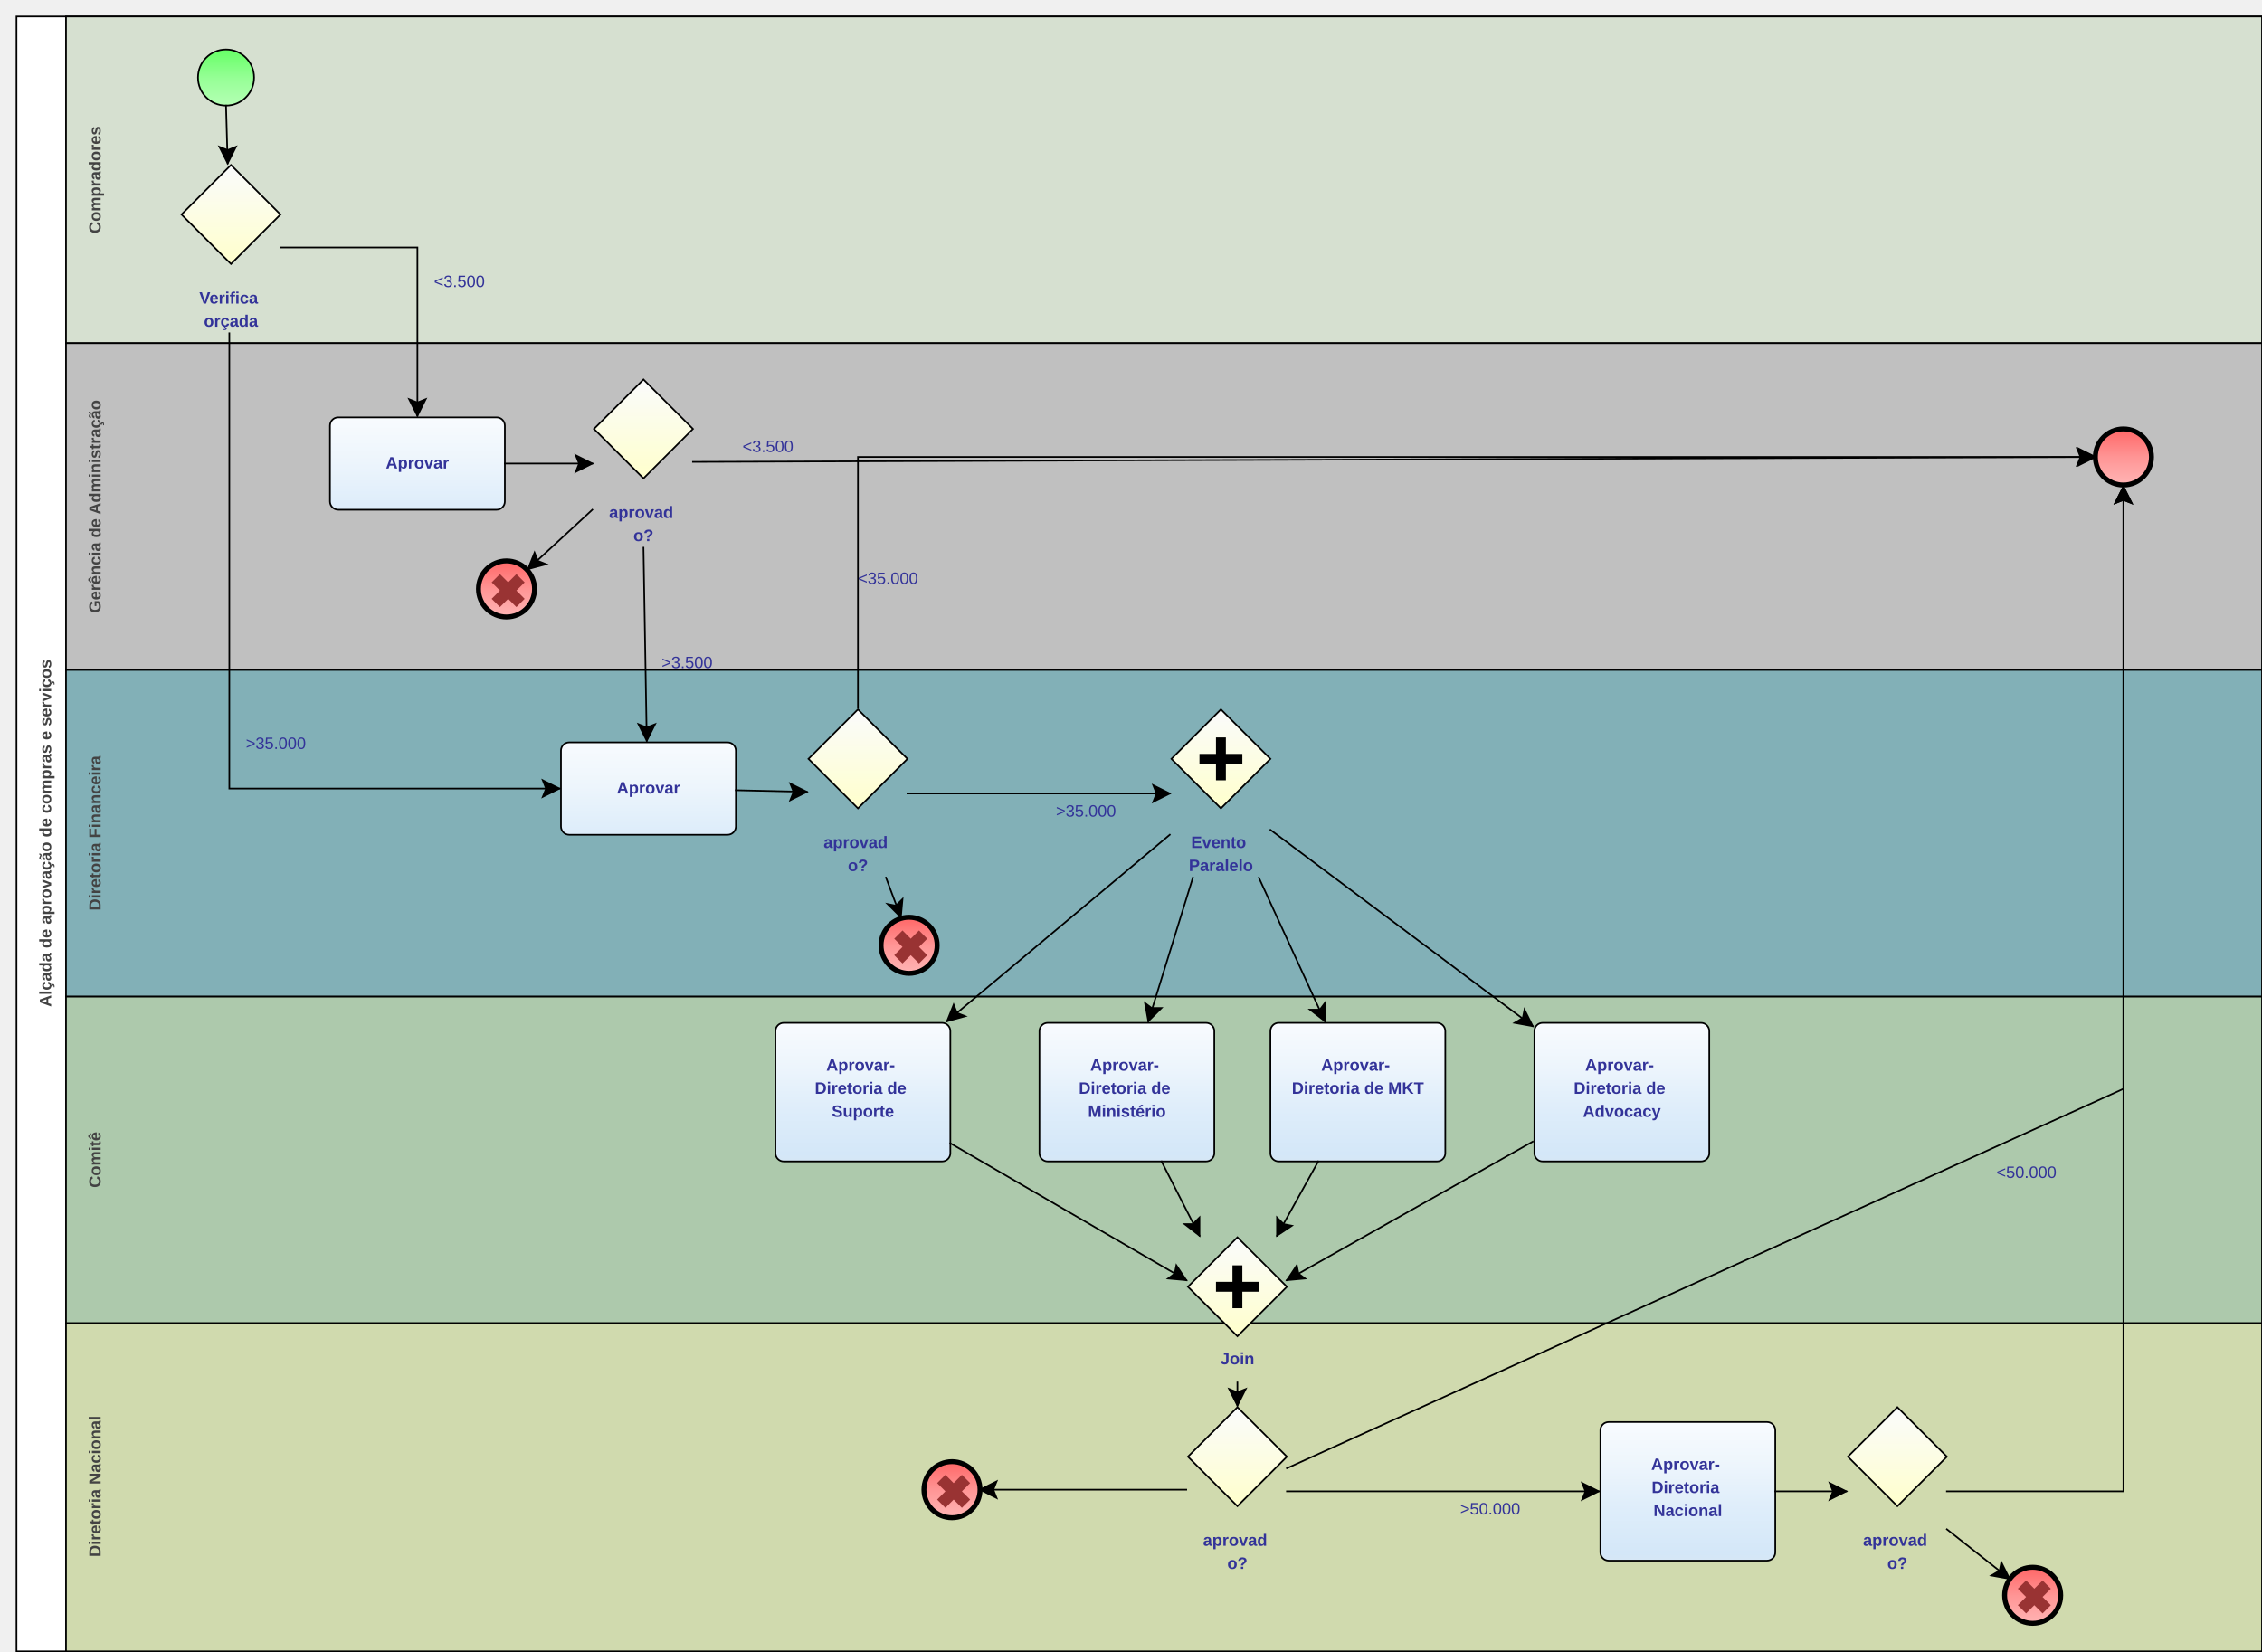
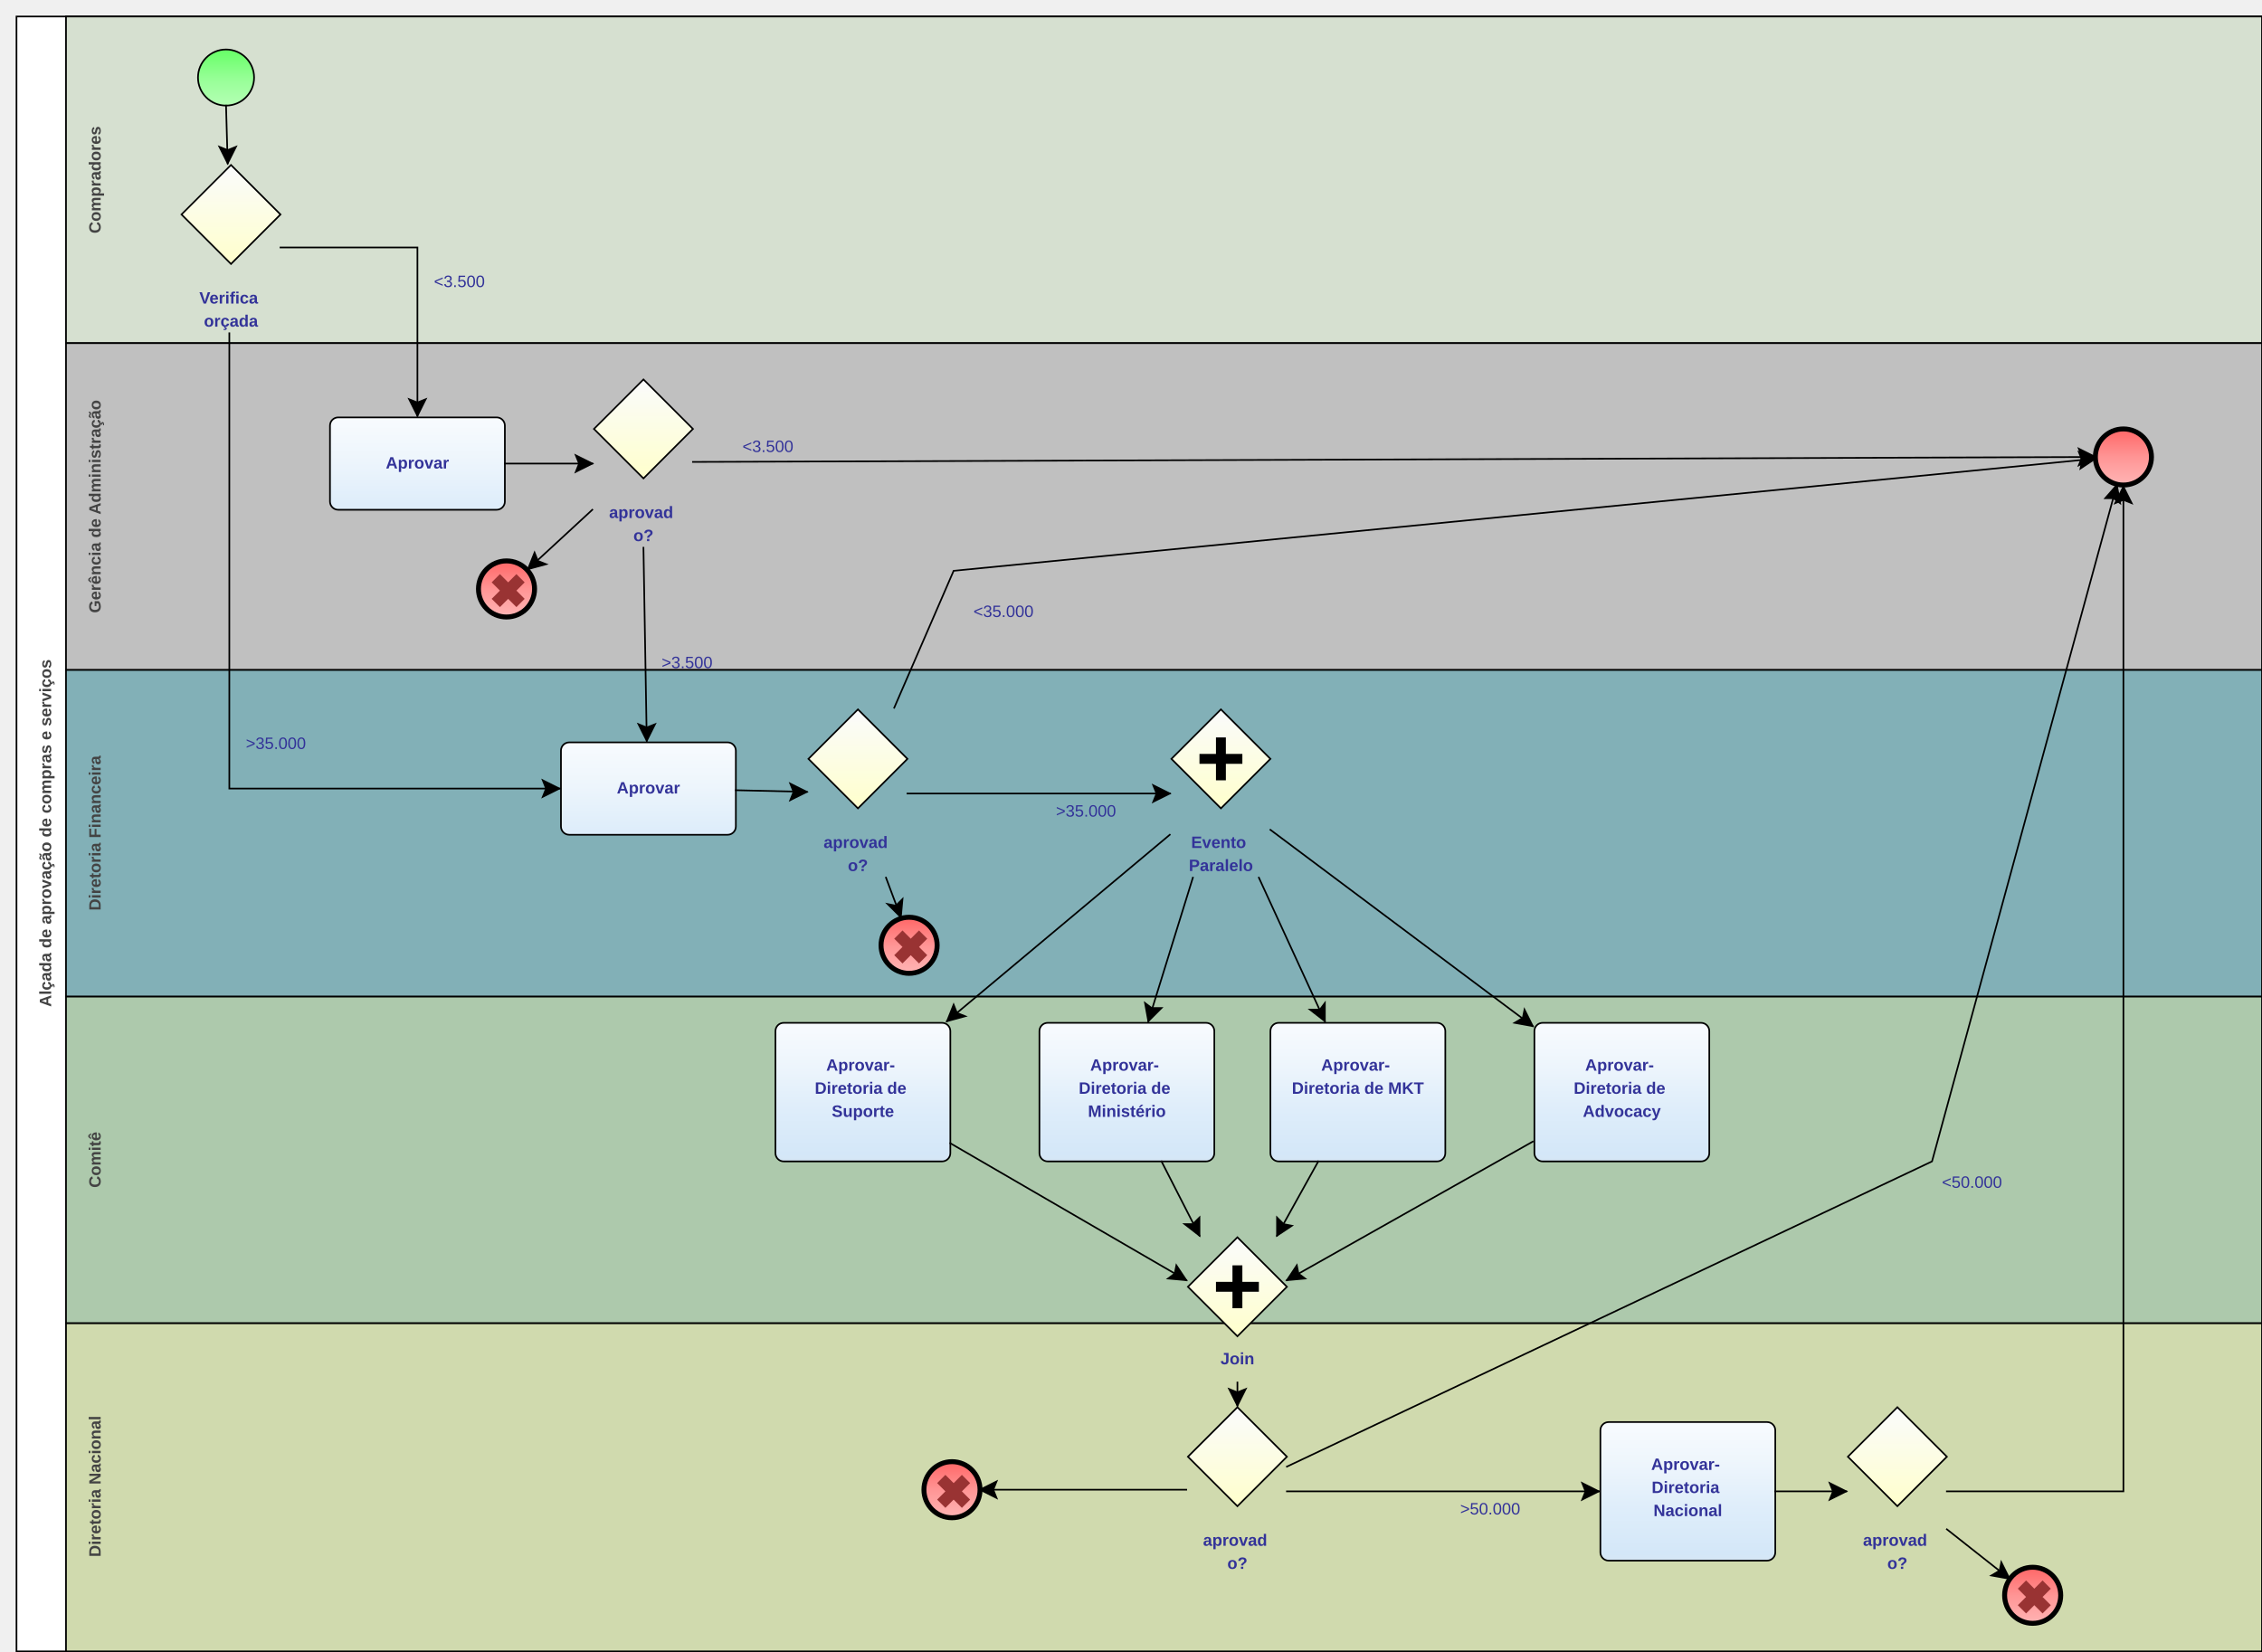
<svg xmlns="http://www.w3.org/2000/svg" xmlns:xlink="http://www.w3.org/1999/xlink" style="stroke-dasharray:none; shape-rendering:auto; font-family:'Arial'; text-rendering:auto; fill-opacity:1; color-interpolation:auto; color-rendering:auto; font-size:12; fill:black; stroke:black; image-rendering:auto; stroke-miterlimit:10; stroke-linecap:square; stroke-linejoin:miter; font-style:normal; stroke-width:1; stroke-dashoffset:0; font-weight:normal; stroke-opacity:1;" contentScriptType="text/ecmascript" preserveAspectRatio="xMidYMid meet" zoomAndPan="magnify" version="1.0" contentStyleType="text/css" xml:xlink="http://www.w3.org/1999/xlink" width="1371" height="1001">
  <rect x="10" y="10" width="1361" height="991" ry="0" rx="0" style="stroke:#000000; fill:#FFFFFF" />
  <rect x="40" y="10" width="1331" height="198" ry="0" rx="0" style="stroke:#000000; fill:#D6E0D0" />
  <g componentSequence="6">
    <text x="-109" y="47" transform="rotate(270)" text-anchor="middle" style="font-weight:bold;font-size:10px;stroke:none; fill:#434343">
      <tspan dy="14" x="-109">Compradores</tspan>
    </text>
  </g>
  <rect x="40" y="802" width="1331" height="199" ry="0" rx="0" style="stroke:#000000; fill:#D0DAAE" />
  <g componentSequence="5">
    <text x="-901" y="47" transform="rotate(270)" text-anchor="middle" style="font-weight:bold;font-size:10px;stroke:none; fill:#434343">
      <tspan dy="14" x="-901">Diretoria Nacional</tspan>
    </text>
  </g>
  <rect x="40" y="604" width="1331" height="198" ry="0" rx="0" style="stroke:#000000; fill:#ADC9AC" />
  <g componentSequence="4">
    <text x="-703" y="47" transform="rotate(270)" text-anchor="middle" style="font-weight:bold;font-size:10px;stroke:none; fill:#434343">
      <tspan dy="14" x="-703">Comitê</tspan>
    </text>
  </g>
  <rect x="40" y="406" width="1331" height="198" ry="0" rx="0" style="stroke:#000000; fill:#82B0B7" />
  <g componentSequence="3">
    <text x="-505" y="47" transform="rotate(270)" text-anchor="middle" style="font-weight:bold;font-size:10px;stroke:none; fill:#434343">
      <tspan dy="14" x="-505">Diretoria Financeira</tspan>
    </text>
  </g>
  <rect x="40" y="208" width="1331" height="198" ry="0" rx="0" style="stroke:#000000; fill:#C0C0C0" />
  <g componentSequence="2">
    <text x="-307" y="47" transform="rotate(270)" text-anchor="middle" style="font-weight:bold;font-size:10px;stroke:none; fill:#434343">
      <tspan dy="14" x="-307">Gerência de Administração</tspan>
    </text>
  </g>
  <g componentSequence="1">
    <text x="-505" y="17" transform="rotate(270)" text-anchor="middle" style="font-weight:bold;font-size:10px;stroke:none; fill:#434343">
      <tspan dy="14" x="-505">Alçada de aprovação de compras e serviços</tspan>
    </text>
  </g>
  <g sequence="5">
-     <rect x="200" y="253" width="106" height="56" ry="5" rx="5" style="fill:url(#linearGradientF8FBFEEDF5FCDEEDFAD4E7F8E2E5E9_317175409);" stroke="191970" />
+     <rect x="200" y="253" width="106" height="56" ry="5" rx="5" style="fill:url(#linearGradientF8FBFEEDF5FCDEEDFAD4E7F8E2E5E9_1291196730);" stroke="191970" />
  </g>
  <g componentSequence="5">
    <text x="253" y="270" text-anchor="middle" style="font-weight:bold;font-size:10px;stroke:none; fill:#333399">
      <tspan dy="14" x="253">Aprovar</tspan>
    </text>
  </g>
  <g sequence="11">
-     <rect x="470" y="620" width="106" height="84" ry="5" rx="5" style="fill:url(#linearGradientF8FBFEEDF5FCDEEDFAD4E7F8E2E5E9_471882333);" stroke="191970" />
+     <rect x="470" y="620" width="106" height="84" ry="5" rx="5" style="fill:url(#linearGradientF8FBFEEDF5FCDEEDFAD4E7F8E2E5E9_1110572756);" stroke="191970" />
  </g>
  <g componentSequence="11">
    <text x="523" y="635" text-anchor="middle" style="font-weight:bold;font-size:10px;stroke:none; fill:#333399">
      <tspan dy="14" x="523">Aprovar-</tspan>
      <tspan dy="14" x="523">Diretoria de</tspan>
      <tspan dy="14" x="523">Suporte</tspan>
    </text>
  </g>
  <g sequence="13">
-     <rect x="630" y="620" width="106" height="84" ry="5" rx="5" style="fill:url(#linearGradientF8FBFEEDF5FCDEEDFAD4E7F8E2E5E9_404741377);" stroke="191970" />
+     <rect x="630" y="620" width="106" height="84" ry="5" rx="5" style="fill:url(#linearGradientF8FBFEEDF5FCDEEDFAD4E7F8E2E5E9_1175351882);" stroke="191970" />
  </g>
  <g componentSequence="13">
    <text x="683" y="635" text-anchor="middle" style="font-weight:bold;font-size:10px;stroke:none; fill:#333399">
      <tspan dy="14" x="683">Aprovar-</tspan>
      <tspan dy="14" x="683">Diretoria de</tspan>
      <tspan dy="14" x="683">Ministério</tspan>
    </text>
  </g>
  <g sequence="15">
-     <rect x="770" y="620" width="106" height="84" ry="5" rx="5" style="fill:url(#linearGradientF8FBFEEDF5FCDEEDFAD4E7F8E2E5E9_1562202214);" stroke="191970" />
+     <rect x="770" y="620" width="106" height="84" ry="5" rx="5" style="fill:url(#linearGradientF8FBFEEDF5FCDEEDFAD4E7F8E2E5E9_51180783);" stroke="191970" />
  </g>
  <g componentSequence="15">
    <text x="823" y="635" text-anchor="middle" style="font-weight:bold;font-size:10px;stroke:none; fill:#333399">
      <tspan dy="14" x="823">Aprovar-</tspan>
      <tspan dy="14" x="823">Diretoria de MKT</tspan>
    </text>
  </g>
  <g sequence="18">
-     <rect x="930" y="620" width="106" height="84" ry="5" rx="5" style="fill:url(#linearGradientF8FBFEEDF5FCDEEDFAD4E7F8E2E5E9_1927688586);" stroke="191970" />
+     <rect x="930" y="620" width="106" height="84" ry="5" rx="5" style="fill:url(#linearGradientF8FBFEEDF5FCDEEDFAD4E7F8E2E5E9_2135884413);" stroke="191970" />
  </g>
  <g componentSequence="18">
    <text x="983" y="635" text-anchor="middle" style="font-weight:bold;font-size:10px;stroke:none; fill:#333399">
      <tspan dy="14" x="983">Aprovar-</tspan>
      <tspan dy="14" x="983">Diretoria de</tspan>
      <tspan dy="14" x="983">Advocacy</tspan>
    </text>
  </g>
  <g sequence="25">
-     <polygon points=" 720 883 750 853 780 883 750 913 720 883" style="fill:url(#linearGradientFAFBFCFFFFCC_1812623161);" stroke="000000" />
+     <polygon points=" 720 883 750 853 780 883 750 913 720 883" style="fill:url(#linearGradientFAFBFCFFFFCC_843420702);" stroke="000000" />
  </g>
  <g componentSequence="25">
    <text x="750" y="923" text-anchor="middle" style="font-weight:bold;font-size:10px;stroke:none; fill:#333399">
      <tspan dy="14" x="750">aprovad</tspan>
      <tspan dy="14" x="750">o?</tspan>
    </text>
  </g>
  <g sequence="27">
-     <rect x="970" y="862" width="106" height="84" ry="5" rx="5" style="fill:url(#linearGradientF8FBFEEDF5FCDEEDFAD4E7F8E2E5E9_169562220);" stroke="191970" />
+     <rect x="970" y="862" width="106" height="84" ry="5" rx="5" style="fill:url(#linearGradientF8FBFEEDF5FCDEEDFAD4E7F8E2E5E9_132922430);" stroke="191970" />
  </g>
  <g componentSequence="27">
    <text x="1023" y="877" text-anchor="middle" style="font-weight:bold;font-size:10px;stroke:none; fill:#333399">
      <tspan dy="14" x="1023">Aprovar-</tspan>
      <tspan dy="14" x="1023">Diretoria</tspan>
      <tspan dy="14" x="1023">Nacional</tspan>
    </text>
  </g>
  <g sequence="33">
-     <polygon points=" 360 260 390 230 420 260 390 290 360 260" style="fill:url(#linearGradientFAFBFCFFFFCC_1026731817);" stroke="000000" />
+     <polygon points=" 360 260 390 230 420 260 390 290 360 260" style="fill:url(#linearGradientFAFBFCFFFFCC_1663241120);" stroke="000000" />
  </g>
  <g componentSequence="33">
    <text x="390" y="300" text-anchor="middle" style="font-weight:bold;font-size:10px;stroke:none; fill:#333399">
      <tspan dy="14" x="390">aprovad</tspan>
      <tspan dy="14" x="390">o?</tspan>
    </text>
  </g>
  <g sequence="35">
-     <rect x="340" y="450" width="106" height="56" ry="5" rx="5" style="fill:url(#linearGradientF8FBFEEDF5FCDEEDFAD4E7F8E2E5E9_2124133220);" stroke="191970" />
+     <rect x="340" y="450" width="106" height="56" ry="5" rx="5" style="fill:url(#linearGradientF8FBFEEDF5FCDEEDFAD4E7F8E2E5E9_1685627219);" stroke="191970" />
  </g>
  <g componentSequence="35">
    <text x="393" y="467" text-anchor="middle" style="font-weight:bold;font-size:10px;stroke:none; fill:#333399">
      <tspan dy="14" x="393">Aprovar</tspan>
    </text>
  </g>
  <g sequence="37">
-     <polygon points=" 490 460 520 430 550 460 520 490 490 460" style="fill:url(#linearGradientFAFBFCFFFFCC_1096247337);" stroke="000000" />
+     <polygon points=" 490 460 520 430 550 460 520 490 490 460" style="fill:url(#linearGradientFAFBFCFFFFCC_2047032486);" stroke="000000" />
  </g>
  <g componentSequence="37">
    <text x="520" y="500" text-anchor="middle" style="font-weight:bold;font-size:10px;stroke:none; fill:#333399">
      <tspan dy="14" x="520">aprovad</tspan>
      <tspan dy="14" x="520">o?</tspan>
    </text>
  </g>
  <g sequence="56">
-     <ellipse cx="137" cy="47" rx="17" ry="17" stroke-width="1" style="fill:url(#linearGradient66FF6696FF96B6FFB6_287299679);" stroke="336633" />
+     <ellipse cx="137" cy="47" rx="17" ry="17" stroke-width="1" style="fill:url(#linearGradient66FF6696FF96B6FFB6_485028372);" stroke="336633" />
  </g>
  <g sequence="58">
-     <ellipse cx="1287" cy="277" rx="17" ry="17" stroke-width="3" style="fill:url(#linearGradientFF6666FF9696FFB6B6_964458162);" stroke="993333" />
+     <ellipse cx="1287" cy="277" rx="17" ry="17" stroke-width="3" style="fill:url(#linearGradientFF6666FF9696FFB6B6_1735234594);" stroke="993333" />
  </g>
  <g sequence="61">
-     <polygon points=" 110 130 140 100 170 130 140 160 110 130" style="fill:url(#linearGradientFAFBFCFFFFCC_450880106);" stroke="000000" />
+     <polygon points=" 110 130 140 100 170 130 140 160 110 130" style="fill:url(#linearGradientFAFBFCFFFFCC_1178522533);" stroke="000000" />
  </g>
  <g componentSequence="61">
    <text x="140" y="170" text-anchor="middle" style="font-weight:bold;font-size:10px;stroke:none; fill:#333399">
      <tspan dy="14" x="140">Verifica</tspan>
      <tspan dy="14" x="140">orçada</tspan>
    </text>
  </g>
  <g sequence="74">
-     <polygon points=" 720 780 750 750 780 780 750 810 720 780" style="fill:url(#linearGradientFAFBFCFFFFCC_1622394680);" stroke="000000" />
+     <polygon points=" 720 780 750 750 780 780 750 810 720 780" style="fill:url(#linearGradientFAFBFCFFFFCC_633024968);" stroke="000000" />
  </g>
  <path style="fill:none; stroke-width:6; stroke:#000000;" d="M740.0 780.0 L760.0 780.0" />
  <path style="fill:none; stroke-width:6; stroke:#000000;" d="M750.0 770.0 L750.0 790.0" />
  <g componentSequence="74">
    <text x="750" y="813" text-anchor="middle" style="font-weight:bold;font-size:10px;stroke:none; fill:#333399">
      <tspan dy="14" x="750">Join</tspan>
    </text>
  </g>
  <g sequence="86">
-     <polygon points=" 1120 883 1150 853 1180 883 1150 913 1120 883" style="fill:url(#linearGradientFAFBFCFFFFCC_260122193);" stroke="000000" />
+     <polygon points=" 1120 883 1150 853 1180 883 1150 913 1120 883" style="fill:url(#linearGradientFAFBFCFFFFCC_2115510073);" stroke="000000" />
  </g>
  <g componentSequence="86">
    <text x="1150" y="923" text-anchor="middle" style="font-weight:bold;font-size:10px;stroke:none; fill:#333399">
      <tspan dy="14" x="1150">aprovad</tspan>
      <tspan dy="14" x="1150">o?</tspan>
    </text>
  </g>
  <g sequence="90">
-     <ellipse cx="1232" cy="967" rx="17" ry="17" stroke-width="3" style="fill:url(#linearGradientFF6666FF9696FFB6B6_1435633909);" stroke="993333" />
+     <ellipse cx="1232" cy="967" rx="17" ry="17" stroke-width="3" style="fill:url(#linearGradientFF6666FF9696FFB6B6_1977567324);" stroke="993333" />
  </g>
  <g sequence="90">
    <polygon points=" 1223 963 1228 958 1233 963 1238 958 1243 963 1238 968 1243 973 1238 978 1233 973 1228 978 1223 973 1228 968" style="stroke:none; fill:#993333" />
  </g>
  <g sequence="94">
-     <ellipse cx="577" cy="903" rx="17" ry="17" stroke-width="3" style="fill:url(#linearGradientFF6666FF9696FFB6B6_809200799);" stroke="993333" />
+     <ellipse cx="577" cy="903" rx="17" ry="17" stroke-width="3" style="fill:url(#linearGradientFF6666FF9696FFB6B6_1171001017);" stroke="993333" />
  </g>
  <g sequence="94">
    <polygon points=" 568 899 573 894 578 899 583 894 588 899 583 904 588 909 583 914 578 909 573 914 568 909 573 904" style="stroke:none; fill:#993333" />
  </g>
  <g sequence="97">
-     <ellipse cx="551" cy="573" rx="17" ry="17" stroke-width="3" style="fill:url(#linearGradientFF6666FF9696FFB6B6_1322252199);" stroke="993333" />
+     <ellipse cx="551" cy="573" rx="17" ry="17" stroke-width="3" style="fill:url(#linearGradientFF6666FF9696FFB6B6_956646073);" stroke="993333" />
  </g>
  <g sequence="97">
    <polygon points=" 542 569 547 564 552 569 557 564 562 569 557 574 562 579 557 584 552 579 547 584 542 579 547 574" style="stroke:none; fill:#993333" />
  </g>
  <g sequence="100">
-     <ellipse cx="307" cy="357" rx="17" ry="17" stroke-width="3" style="fill:url(#linearGradientFF6666FF9696FFB6B6_1216017281);" stroke="993333" />
+     <ellipse cx="307" cy="357" rx="17" ry="17" stroke-width="3" style="fill:url(#linearGradientFF6666FF9696FFB6B6_131752823);" stroke="993333" />
  </g>
  <g sequence="100">
    <polygon points=" 298 353 303 348 308 353 313 348 318 353 313 358 318 363 313 368 308 363 303 368 298 363 303 358" style="stroke:none; fill:#993333" />
  </g>
  <g sequence="101">
-     <polygon points=" 710 460 740 430 770 460 740 490 710 460" style="fill:url(#linearGradientFAFBFCFFFFCC_233480155);" stroke="000000" />
+     <polygon points=" 710 460 740 430 770 460 740 490 710 460" style="fill:url(#linearGradientFAFBFCFFFFCC_138954360);" stroke="000000" />
  </g>
  <path style="fill:none; stroke-width:6; stroke:#000000;" d="M730.0 460.0 L750.0 460.0" />
  <path style="fill:none; stroke-width:6; stroke:#000000;" d="M740.0 450.0 L740.0 470.0" />
  <g componentSequence="101">
    <text x="740" y="500" text-anchor="middle" style="font-weight:bold;font-size:10px;stroke:none; fill:#333399">
      <tspan dy="14" x="740">Evento</tspan>
      <tspan dy="14" x="740">Paralelo</tspan>
    </text>
  </g>
  <g componentSequence="28">
    <text x="885" y="904" style="font-size:10px;font-weight:none;stroke:none; fill:#333399" text-anchor="left">
      <tspan dy="14" x="885">&gt;50.000</tspan>
    </text>
  </g>
  <g componentSequence="34">
    <text x="343" y="281" style="font-size:10px;font-weight:none;stroke:none; fill:#333399" text-anchor="left" />
  </g>
  <g componentSequence="36">
    <text x="401" y="391" style="font-size:10px;font-weight:none;stroke:none; fill:#333399" text-anchor="left">
      <tspan dy="14" x="401">&gt;3.500</tspan>
    </text>
  </g>
  <g componentSequence="38">
    <text x="478" y="480" style="font-size:10px;font-weight:none;stroke:none; fill:#333399" text-anchor="left" />
  </g>
  <g componentSequence="52">
    <text x="450" y="260" style="font-size:10px;font-weight:none;stroke:none; fill:#333399" text-anchor="left">
      <tspan dy="14" x="450">&lt;3.500</tspan>
    </text>
  </g>
  <g componentSequence="53">
-     <text x="520" y="340" style="font-size:10px;font-weight:none;stroke:none; fill:#333399" text-anchor="left">
-       <tspan dy="14" x="520">&lt;35.000</tspan>
+     <text x="590" y="360" style="font-size:10px;font-weight:none;stroke:none; fill:#333399" text-anchor="left">
+       <tspan dy="14" x="590">&lt;35.000</tspan>
    </text>
  </g>
  <g componentSequence="54">
-     <text x="1210" y="700" style="font-size:10px;font-weight:none;stroke:none; fill:#333399" text-anchor="left">
-       <tspan dy="14" x="1210">&lt;50.000</tspan>
+     <text x="1177" y="706" style="font-size:10px;font-weight:none;stroke:none; fill:#333399" text-anchor="left">
+       <tspan dy="14" x="1177">&lt;50.000</tspan>
    </text>
  </g>
  <g componentSequence="62">
    <text x="149" y="82" style="font-size:10px;font-weight:none;stroke:none; fill:#333399" text-anchor="left" />
  </g>
  <g componentSequence="63">
    <text x="263" y="160" style="font-size:10px;font-weight:none;stroke:none; fill:#333399" text-anchor="left">
      <tspan dy="14" x="263">&lt;3.500</tspan>
    </text>
  </g>
  <g componentSequence="64">
    <text x="149" y="440" style="font-size:10px;font-weight:none;stroke:none; fill:#333399" text-anchor="left">
      <tspan dy="14" x="149">&gt;35.000</tspan>
    </text>
  </g>
  <g componentSequence="70">
    <text x="651" y="563" style="font-size:10px;font-weight:none;stroke:none; fill:#333399" text-anchor="left" />
  </g>
  <g componentSequence="71">
    <text x="720" y="576" style="font-size:10px;font-weight:none;stroke:none; fill:#333399" text-anchor="left" />
  </g>
  <g componentSequence="72">
    <text x="793" y="576" style="font-size:10px;font-weight:none;stroke:none; fill:#333399" text-anchor="left" />
  </g>
  <g componentSequence="73">
    <text x="860" y="563" style="font-size:10px;font-weight:none;stroke:none; fill:#333399" text-anchor="left" />
  </g>
  <g componentSequence="76">
    <text x="726" y="727" style="font-size:10px;font-weight:none;stroke:none; fill:#333399" text-anchor="left" />
  </g>
  <g componentSequence="77">
    <text x="797" y="727" style="font-size:10px;font-weight:none;stroke:none; fill:#333399" text-anchor="left" />
  </g>
  <g componentSequence="78">
    <text x="865" y="734" style="font-size:10px;font-weight:none;stroke:none; fill:#333399" text-anchor="left" />
  </g>
  <g componentSequence="80">
    <text x="640" y="481" style="font-size:10px;font-weight:none;stroke:none; fill:#333399" text-anchor="left">
      <tspan dy="14" x="640">&gt;35.000</tspan>
    </text>
  </g>
  <g componentSequence="82">
    <text x="760" y="845" style="font-size:10px;font-weight:none;stroke:none; fill:#333399" text-anchor="left" />
  </g>
  <g componentSequence="87">
    <text x="1108" y="904" style="font-size:10px;font-weight:none;stroke:none; fill:#333399" text-anchor="left" />
  </g>
  <g componentSequence="89">
    <text x="1207" y="940" style="font-size:10px;font-weight:none;stroke:none; fill:#333399" text-anchor="left" />
  </g>
  <g componentSequence="91">
    <text x="1297" y="653" style="font-size:10px;font-weight:none;stroke:none; fill:#333399" text-anchor="left" />
  </g>
  <g componentSequence="93">
    <text x="667" y="903" style="font-size:10px;font-weight:none;stroke:none; fill:#333399" text-anchor="left" />
  </g>
  <g componentSequence="96">
    <text x="551" y="544" style="font-size:10px;font-weight:none;stroke:none; fill:#333399" text-anchor="left" />
  </g>
  <g componentSequence="99">
    <text x="352" y="325" style="font-size:10px;font-weight:none;stroke:none; fill:#333399" text-anchor="left" />
  </g>
  <g componentSequence="102">
    <text x="658" y="735" style="font-size:10px;font-weight:none;stroke:none; fill:#333399" text-anchor="left" />
  </g>
  <path style="fill:none; stroke:#000000;stroke-width:1" d="M306.0 281.0 L359.0 281.0" />
  <polygon style="fill:#000000; stroke:#000000;" points=" 349 276 359 281 349 286 351 281" />
  <path style="fill:none; stroke:#000000;stroke-width:1" d="M170.0 150.0 L253.0 150.0 L253.0 252.0" />
  <polygon style="fill:#000000; stroke:#000000;" points=" 258 242 253 252 248 242 253 244" />
  <path style="fill:none; stroke:#000000;stroke-width:1" d="M576.0 693.0 L719.0 776.0" />
  <polygon style="fill:#000000; stroke:#000000;" points=" 713 767 719 776 708 775 712 772" />
  <path style="fill:none; stroke:#000000;stroke-width:1" d="M709.0 506.0 L574.0 619.0" />
  <polygon style="fill:#000000; stroke:#000000;" points=" 585 616 574 619 578 609 580 614" />
  <path style="fill:none; stroke:#000000;stroke-width:1" d="M704.0 704.0 L727.0 749.0" />
  <polygon style="fill:#000000; stroke:#000000;" points=" 727 738 727 749 718 742 723 742" />
  <path style="fill:none; stroke:#000000;stroke-width:1" d="M723.0 532.0 L696.0 619.0" />
  <polygon style="fill:#000000; stroke:#000000;" points=" 704 611 696 619 694 608 698 611" />
  <path style="fill:none; stroke:#000000;stroke-width:1" d="M799.0 704.0 L774.0 749.0" />
  <polygon style="fill:#000000; stroke:#000000;" points=" 783 743 774 749 774 738 778 742" />
  <path style="fill:none; stroke:#000000;stroke-width:1" d="M763.0 532.0 L803.0 619.0" />
  <polygon style="fill:#000000; stroke:#000000;" points=" 803 608 803 619 794 612 800 612" />
  <path style="fill:none; stroke:#000000;stroke-width:1" d="M929.0 692.0 L780.0 776.0" />
  <polygon style="fill:#000000; stroke:#000000;" points=" 791 775 780 776 786 767 787 772" />
  <path style="fill:none; stroke:#000000;stroke-width:1" d="M770.0 503.0 L929.0 622.0" />
  <polygon style="fill:#000000; stroke:#000000;" points=" 924 612 929 622 918 620 923 617" />
  <path style="fill:none; stroke:#000000;stroke-width:1" d="M780.0 904.0 L969.0 904.0" />
  <polygon style="fill:#000000; stroke:#000000;" points=" 959 899 969 904 959 909 961 904" />
-   <path style="fill:none; stroke:#000000;stroke-width:1" d="M780.0 890.0 L1287.0 660.0 L1287.0 295.0" />
-   <polygon style="fill:#000000; stroke:#000000;" points=" 1282 305 1287 295 1292 305 1287 303" />
+   <path style="fill:none; stroke:#000000;stroke-width:1" d="M780.0 889.0 L1171.0 704.0 L1283.0 294.0" />
+   <polygon style="fill:#000000; stroke:#000000;" points=" 1276 302 1283 294 1285 305 1281 302" />
  <path style="fill:none; stroke:#000000;stroke-width:1" d="M719.0 903.0 L594.0 903.0" />
  <polygon style="fill:#000000; stroke:#000000;" points=" 604 908 594 903 604 898 602 903" />
  <path style="fill:none; stroke:#000000;stroke-width:1" d="M750.0 838.0 L750.0 852.0" />
  <polygon style="fill:#000000; stroke:#000000;" points=" 755 842 750 852 745 842 750 844" />
  <path style="fill:none; stroke:#000000;stroke-width:1" d="M1076.0 904.0 L1119.0 904.0" />
  <polygon style="fill:#000000; stroke:#000000;" points=" 1109 899 1119 904 1109 909 1111 904" />
  <path style="fill:none; stroke:#000000;stroke-width:1" d="M390.0 332.0 L392.0 449.0" />
  <polygon style="fill:#000000; stroke:#000000;" points=" 397 439 392 449 387 439 392 441" />
  <path style="fill:none; stroke:#000000;stroke-width:1" d="M420.0 280.0 L1270.0 277.0" />
  <polygon style="fill:#000000; stroke:#000000;" points=" 1260 272 1270 277 1260 282 1262 277" />
  <path style="fill:none; stroke:#000000;stroke-width:1" d="M359.0 309.0 L320.0 345.0" />
  <polygon style="fill:#000000; stroke:#000000;" points=" 331 342 320 345 324 335 326 340" />
  <path style="fill:none; stroke:#000000;stroke-width:1" d="M446.0 479.0 L489.0 480.0" />
  <polygon style="fill:#000000; stroke:#000000;" points=" 479 475 489 480 479 485 481 480" />
  <path style="fill:none; stroke:#000000;stroke-width:1" d="M139.0 202.0 L139.0 478.0 L339.0 478.0" />
  <polygon style="fill:#000000; stroke:#000000;" points=" 329 473 339 478 329 483 331 478" />
-   <path style="fill:none; stroke:#000000;stroke-width:1" d="M520.0 429.0 L520.0 277.0 L1269.0 277.0" />
-   <polygon style="fill:#000000; stroke:#000000;" points=" 1259 272 1269 277 1259 282 1261 277" />
+   <path style="fill:none; stroke:#000000;stroke-width:1" d="M542.0 429.0 L578.0 346.0 L1270.0 278.0" />
+   <polygon style="fill:#000000; stroke:#000000;" points=" 1260 274 1270 278 1261 284 1262 279" />
  <path style="fill:none; stroke:#000000;stroke-width:1" d="M550.0 481.0 L709.0 481.0" />
  <polygon style="fill:#000000; stroke:#000000;" points=" 699 476 709 481 699 486 701 481" />
  <path style="fill:none; stroke:#000000;stroke-width:1" d="M537.0 532.0 L546.0 556.0" />
  <polygon style="fill:#000000; stroke:#000000;" points=" 547 545 546 556 538 548 543 549" />
  <path style="fill:none; stroke:#000000;stroke-width:1" d="M137.0 64.0 L138.0 99.0" />
  <polygon style="fill:#000000; stroke:#000000;" points=" 143 89 138 99 133 89 138 91" />
  <path style="fill:none; stroke:#000000;stroke-width:1" d="M1180.0 904.0 L1287.0 904.0 L1287.0 295.0" />
  <polygon style="fill:#000000; stroke:#000000;" points=" 1282 305 1287 295 1292 305 1287 303" />
  <path style="fill:none; stroke:#000000;stroke-width:1" d="M1180.0 927.0 L1218.0 957.0" />
  <polygon style="fill:#000000; stroke:#000000;" points=" 1213 947 1218 957 1207 955 1212 952" />
  <defs>
-     <linearGradient xlink:href="#linearGradientF8FBFEEDF5FCDEEDFAD4E7F8E2E5E9" id="linearGradientF8FBFEEDF5FCDEEDFAD4E7F8E2E5E9_317175409" x1="0" y1="253.0" x2="0" y2="359.0" gradientUnits="userSpaceOnUse" xlink:type="simple" xlink:actuate="onLoad" xlink:show="other" />
+     <linearGradient xlink:href="#linearGradientF8FBFEEDF5FCDEEDFAD4E7F8E2E5E9" id="linearGradientF8FBFEEDF5FCDEEDFAD4E7F8E2E5E9_1291196730" x1="0" y1="253.0" x2="0" y2="359.0" gradientUnits="userSpaceOnUse" xlink:type="simple" xlink:actuate="onLoad" xlink:show="other" />
    <linearGradient id="linearGradientF8FBFEEDF5FCDEEDFAD4E7F8E2E5E9">
      <stop style="stop-color:#F8FBFE;stop-opacity:1;" offset="0.0" id="stopF8FBFE" />
      <stop style="stop-color:#EDF5FC;stop-opacity:1;" offset="0.25" id="stopEDF5FC" />
      <stop style="stop-color:#DEEDFA;stop-opacity:1;" offset="0.5" id="stopDEEDFA" />
      <stop style="stop-color:#D4E7F8;stop-opacity:1;" offset="0.75" id="stopD4E7F8" />
      <stop style="stop-color:#E2E5E9;stop-opacity:1;" offset="1.0" id="stopE2E5E9" />
    </linearGradient>
-     <linearGradient xlink:href="#linearGradientF8FBFEEDF5FCDEEDFAD4E7F8E2E5E9" id="linearGradientF8FBFEEDF5FCDEEDFAD4E7F8E2E5E9_471882333" x1="0" y1="620.0" x2="0" y2="726.0" gradientUnits="userSpaceOnUse" xlink:type="simple" xlink:actuate="onLoad" xlink:show="other" />
-     <linearGradient xlink:href="#linearGradientF8FBFEEDF5FCDEEDFAD4E7F8E2E5E9" id="linearGradientF8FBFEEDF5FCDEEDFAD4E7F8E2E5E9_404741377" x1="0" y1="620.0" x2="0" y2="726.0" gradientUnits="userSpaceOnUse" xlink:type="simple" xlink:actuate="onLoad" xlink:show="other" />
-     <linearGradient xlink:href="#linearGradientF8FBFEEDF5FCDEEDFAD4E7F8E2E5E9" id="linearGradientF8FBFEEDF5FCDEEDFAD4E7F8E2E5E9_1562202214" x1="0" y1="620.0" x2="0" y2="726.0" gradientUnits="userSpaceOnUse" xlink:type="simple" xlink:actuate="onLoad" xlink:show="other" />
-     <linearGradient xlink:href="#linearGradientF8FBFEEDF5FCDEEDFAD4E7F8E2E5E9" id="linearGradientF8FBFEEDF5FCDEEDFAD4E7F8E2E5E9_1927688586" x1="0" y1="620.0" x2="0" y2="726.0" gradientUnits="userSpaceOnUse" xlink:type="simple" xlink:actuate="onLoad" xlink:show="other" />
-     <linearGradient xlink:href="#linearGradientFAFBFCFFFFCC" id="linearGradientFAFBFCFFFFCC_1812623161" x1="0" y1="853.0" x2="0" y2="913.0" gradientUnits="userSpaceOnUse" xlink:type="simple" xlink:actuate="onLoad" xlink:show="other" />
+     <linearGradient xlink:href="#linearGradientF8FBFEEDF5FCDEEDFAD4E7F8E2E5E9" id="linearGradientF8FBFEEDF5FCDEEDFAD4E7F8E2E5E9_1110572756" x1="0" y1="620.0" x2="0" y2="726.0" gradientUnits="userSpaceOnUse" xlink:type="simple" xlink:actuate="onLoad" xlink:show="other" />
+     <linearGradient xlink:href="#linearGradientF8FBFEEDF5FCDEEDFAD4E7F8E2E5E9" id="linearGradientF8FBFEEDF5FCDEEDFAD4E7F8E2E5E9_1175351882" x1="0" y1="620.0" x2="0" y2="726.0" gradientUnits="userSpaceOnUse" xlink:type="simple" xlink:actuate="onLoad" xlink:show="other" />
+     <linearGradient xlink:href="#linearGradientF8FBFEEDF5FCDEEDFAD4E7F8E2E5E9" id="linearGradientF8FBFEEDF5FCDEEDFAD4E7F8E2E5E9_51180783" x1="0" y1="620.0" x2="0" y2="726.0" gradientUnits="userSpaceOnUse" xlink:type="simple" xlink:actuate="onLoad" xlink:show="other" />
+     <linearGradient xlink:href="#linearGradientF8FBFEEDF5FCDEEDFAD4E7F8E2E5E9" id="linearGradientF8FBFEEDF5FCDEEDFAD4E7F8E2E5E9_2135884413" x1="0" y1="620.0" x2="0" y2="726.0" gradientUnits="userSpaceOnUse" xlink:type="simple" xlink:actuate="onLoad" xlink:show="other" />
+     <linearGradient xlink:href="#linearGradientFAFBFCFFFFCC" id="linearGradientFAFBFCFFFFCC_843420702" x1="0" y1="853.0" x2="0" y2="913.0" gradientUnits="userSpaceOnUse" xlink:type="simple" xlink:actuate="onLoad" xlink:show="other" />
    <linearGradient id="linearGradientFAFBFCFFFFCC">
      <stop style="stop-color:#FAFBFC;stop-opacity:1;" offset="0.0" id="stopFAFBFC" />
      <stop style="stop-color:#FFFFCC;stop-opacity:1;" offset="1.0" id="stopFFFFCC" />
    </linearGradient>
-     <linearGradient xlink:href="#linearGradientF8FBFEEDF5FCDEEDFAD4E7F8E2E5E9" id="linearGradientF8FBFEEDF5FCDEEDFAD4E7F8E2E5E9_169562220" x1="0" y1="862.0" x2="0" y2="968.0" gradientUnits="userSpaceOnUse" xlink:type="simple" xlink:actuate="onLoad" xlink:show="other" />
-     <linearGradient xlink:href="#linearGradientFAFBFCFFFFCC" id="linearGradientFAFBFCFFFFCC_1026731817" x1="0" y1="230.0" x2="0" y2="290.0" gradientUnits="userSpaceOnUse" xlink:type="simple" xlink:actuate="onLoad" xlink:show="other" />
-     <linearGradient xlink:href="#linearGradientF8FBFEEDF5FCDEEDFAD4E7F8E2E5E9" id="linearGradientF8FBFEEDF5FCDEEDFAD4E7F8E2E5E9_2124133220" x1="0" y1="450.0" x2="0" y2="556.0" gradientUnits="userSpaceOnUse" xlink:type="simple" xlink:actuate="onLoad" xlink:show="other" />
-     <linearGradient xlink:href="#linearGradientFAFBFCFFFFCC" id="linearGradientFAFBFCFFFFCC_1096247337" x1="0" y1="430.0" x2="0" y2="490.0" gradientUnits="userSpaceOnUse" xlink:type="simple" xlink:actuate="onLoad" xlink:show="other" />
-     <linearGradient xlink:href="#linearGradient66FF6696FF96B6FFB6" id="linearGradient66FF6696FF96B6FFB6_287299679" x1="0" y1="30.0" x2="0" y2="65.0" gradientUnits="userSpaceOnUse" xlink:type="simple" xlink:actuate="onLoad" xlink:show="other" />
+     <linearGradient xlink:href="#linearGradientF8FBFEEDF5FCDEEDFAD4E7F8E2E5E9" id="linearGradientF8FBFEEDF5FCDEEDFAD4E7F8E2E5E9_132922430" x1="0" y1="862.0" x2="0" y2="968.0" gradientUnits="userSpaceOnUse" xlink:type="simple" xlink:actuate="onLoad" xlink:show="other" />
+     <linearGradient xlink:href="#linearGradientFAFBFCFFFFCC" id="linearGradientFAFBFCFFFFCC_1663241120" x1="0" y1="230.0" x2="0" y2="290.0" gradientUnits="userSpaceOnUse" xlink:type="simple" xlink:actuate="onLoad" xlink:show="other" />
+     <linearGradient xlink:href="#linearGradientF8FBFEEDF5FCDEEDFAD4E7F8E2E5E9" id="linearGradientF8FBFEEDF5FCDEEDFAD4E7F8E2E5E9_1685627219" x1="0" y1="450.0" x2="0" y2="556.0" gradientUnits="userSpaceOnUse" xlink:type="simple" xlink:actuate="onLoad" xlink:show="other" />
+     <linearGradient xlink:href="#linearGradientFAFBFCFFFFCC" id="linearGradientFAFBFCFFFFCC_2047032486" x1="0" y1="430.0" x2="0" y2="490.0" gradientUnits="userSpaceOnUse" xlink:type="simple" xlink:actuate="onLoad" xlink:show="other" />
+     <linearGradient xlink:href="#linearGradient66FF6696FF96B6FFB6" id="linearGradient66FF6696FF96B6FFB6_485028372" x1="0" y1="30.0" x2="0" y2="65.0" gradientUnits="userSpaceOnUse" xlink:type="simple" xlink:actuate="onLoad" xlink:show="other" />
    <linearGradient id="linearGradient66FF6696FF96B6FFB6">
      <stop style="stop-color:#66FF66;stop-opacity:1;" offset="0.0" id="stop66FF66" />
      <stop style="stop-color:#96FF96;stop-opacity:1;" offset="0.5" id="stop96FF96" />
      <stop style="stop-color:#B6FFB6;stop-opacity:1;" offset="1.0" id="stopB6FFB6" />
    </linearGradient>
-     <linearGradient xlink:href="#linearGradientFF6666FF9696FFB6B6" id="linearGradientFF6666FF9696FFB6B6_964458162" x1="0" y1="260.0" x2="0" y2="295.0" gradientUnits="userSpaceOnUse" xlink:type="simple" xlink:actuate="onLoad" xlink:show="other" />
+     <linearGradient xlink:href="#linearGradientFF6666FF9696FFB6B6" id="linearGradientFF6666FF9696FFB6B6_1735234594" x1="0" y1="260.0" x2="0" y2="295.0" gradientUnits="userSpaceOnUse" xlink:type="simple" xlink:actuate="onLoad" xlink:show="other" />
    <linearGradient id="linearGradientFF6666FF9696FFB6B6">
      <stop style="stop-color:#FF6666;stop-opacity:1;" offset="0.0" id="stopFF6666" />
      <stop style="stop-color:#FF9696;stop-opacity:1;" offset="0.5" id="stopFF9696" />
      <stop style="stop-color:#FFB6B6;stop-opacity:1;" offset="1.0" id="stopFFB6B6" />
    </linearGradient>
-     <linearGradient xlink:href="#linearGradientFAFBFCFFFFCC" id="linearGradientFAFBFCFFFFCC_450880106" x1="0" y1="100.0" x2="0" y2="160.0" gradientUnits="userSpaceOnUse" xlink:type="simple" xlink:actuate="onLoad" xlink:show="other" />
-     <linearGradient xlink:href="#linearGradientFAFBFCFFFFCC" id="linearGradientFAFBFCFFFFCC_1622394680" x1="0" y1="750.0" x2="0" y2="810.0" gradientUnits="userSpaceOnUse" xlink:type="simple" xlink:actuate="onLoad" xlink:show="other" />
-     <linearGradient xlink:href="#linearGradientFAFBFCFFFFCC" id="linearGradientFAFBFCFFFFCC_260122193" x1="0" y1="853.0" x2="0" y2="913.0" gradientUnits="userSpaceOnUse" xlink:type="simple" xlink:actuate="onLoad" xlink:show="other" />
-     <linearGradient xlink:href="#linearGradientFF6666FF9696FFB6B6" id="linearGradientFF6666FF9696FFB6B6_1435633909" x1="0" y1="950.0" x2="0" y2="985.0" gradientUnits="userSpaceOnUse" xlink:type="simple" xlink:actuate="onLoad" xlink:show="other" />
-     <linearGradient xlink:href="#linearGradientFF6666FF9696FFB6B6" id="linearGradientFF6666FF9696FFB6B6_809200799" x1="0" y1="886.0" x2="0" y2="921.0" gradientUnits="userSpaceOnUse" xlink:type="simple" xlink:actuate="onLoad" xlink:show="other" />
-     <linearGradient xlink:href="#linearGradientFF6666FF9696FFB6B6" id="linearGradientFF6666FF9696FFB6B6_1322252199" x1="0" y1="556.0" x2="0" y2="591.0" gradientUnits="userSpaceOnUse" xlink:type="simple" xlink:actuate="onLoad" xlink:show="other" />
-     <linearGradient xlink:href="#linearGradientFF6666FF9696FFB6B6" id="linearGradientFF6666FF9696FFB6B6_1216017281" x1="0" y1="340.0" x2="0" y2="375.0" gradientUnits="userSpaceOnUse" xlink:type="simple" xlink:actuate="onLoad" xlink:show="other" />
-     <linearGradient xlink:href="#linearGradientFAFBFCFFFFCC" id="linearGradientFAFBFCFFFFCC_233480155" x1="0" y1="430.0" x2="0" y2="490.0" gradientUnits="userSpaceOnUse" xlink:type="simple" xlink:actuate="onLoad" xlink:show="other" />
+     <linearGradient xlink:href="#linearGradientFAFBFCFFFFCC" id="linearGradientFAFBFCFFFFCC_1178522533" x1="0" y1="100.0" x2="0" y2="160.0" gradientUnits="userSpaceOnUse" xlink:type="simple" xlink:actuate="onLoad" xlink:show="other" />
+     <linearGradient xlink:href="#linearGradientFAFBFCFFFFCC" id="linearGradientFAFBFCFFFFCC_633024968" x1="0" y1="750.0" x2="0" y2="810.0" gradientUnits="userSpaceOnUse" xlink:type="simple" xlink:actuate="onLoad" xlink:show="other" />
+     <linearGradient xlink:href="#linearGradientFAFBFCFFFFCC" id="linearGradientFAFBFCFFFFCC_2115510073" x1="0" y1="853.0" x2="0" y2="913.0" gradientUnits="userSpaceOnUse" xlink:type="simple" xlink:actuate="onLoad" xlink:show="other" />
+     <linearGradient xlink:href="#linearGradientFF6666FF9696FFB6B6" id="linearGradientFF6666FF9696FFB6B6_1977567324" x1="0" y1="950.0" x2="0" y2="985.0" gradientUnits="userSpaceOnUse" xlink:type="simple" xlink:actuate="onLoad" xlink:show="other" />
+     <linearGradient xlink:href="#linearGradientFF6666FF9696FFB6B6" id="linearGradientFF6666FF9696FFB6B6_1171001017" x1="0" y1="886.0" x2="0" y2="921.0" gradientUnits="userSpaceOnUse" xlink:type="simple" xlink:actuate="onLoad" xlink:show="other" />
+     <linearGradient xlink:href="#linearGradientFF6666FF9696FFB6B6" id="linearGradientFF6666FF9696FFB6B6_956646073" x1="0" y1="556.0" x2="0" y2="591.0" gradientUnits="userSpaceOnUse" xlink:type="simple" xlink:actuate="onLoad" xlink:show="other" />
+     <linearGradient xlink:href="#linearGradientFF6666FF9696FFB6B6" id="linearGradientFF6666FF9696FFB6B6_131752823" x1="0" y1="340.0" x2="0" y2="375.0" gradientUnits="userSpaceOnUse" xlink:type="simple" xlink:actuate="onLoad" xlink:show="other" />
+     <linearGradient xlink:href="#linearGradientFAFBFCFFFFCC" id="linearGradientFAFBFCFFFFCC_138954360" x1="0" y1="430.0" x2="0" y2="490.0" gradientUnits="userSpaceOnUse" xlink:type="simple" xlink:actuate="onLoad" xlink:show="other" />
  </defs>
</svg>
